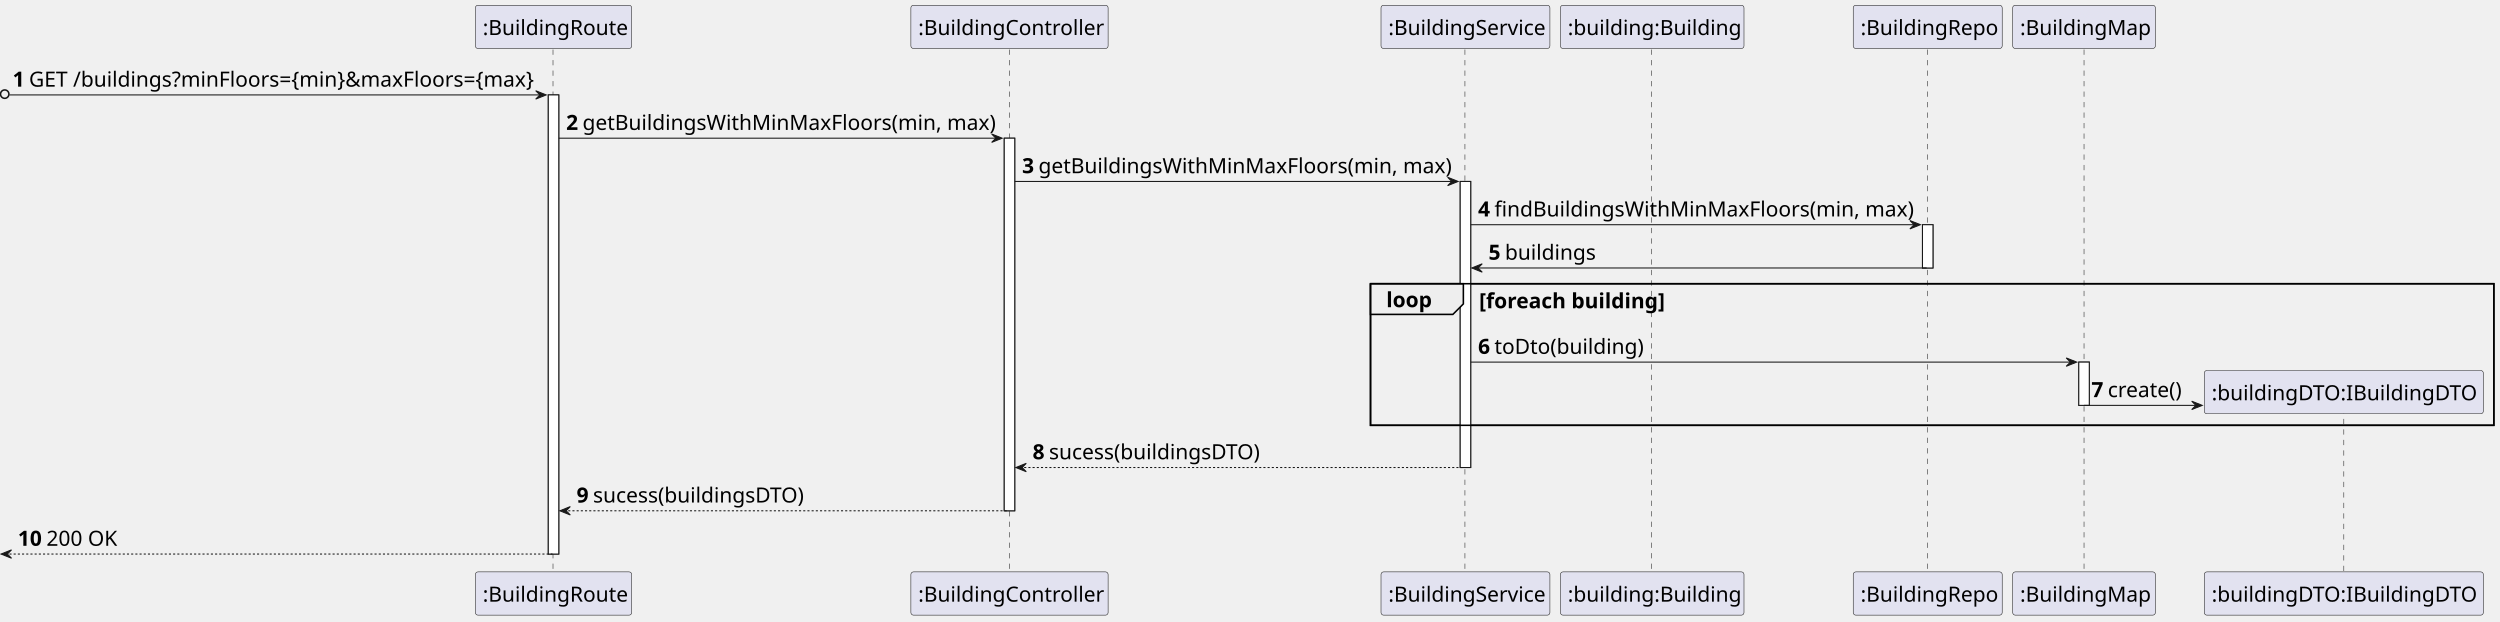
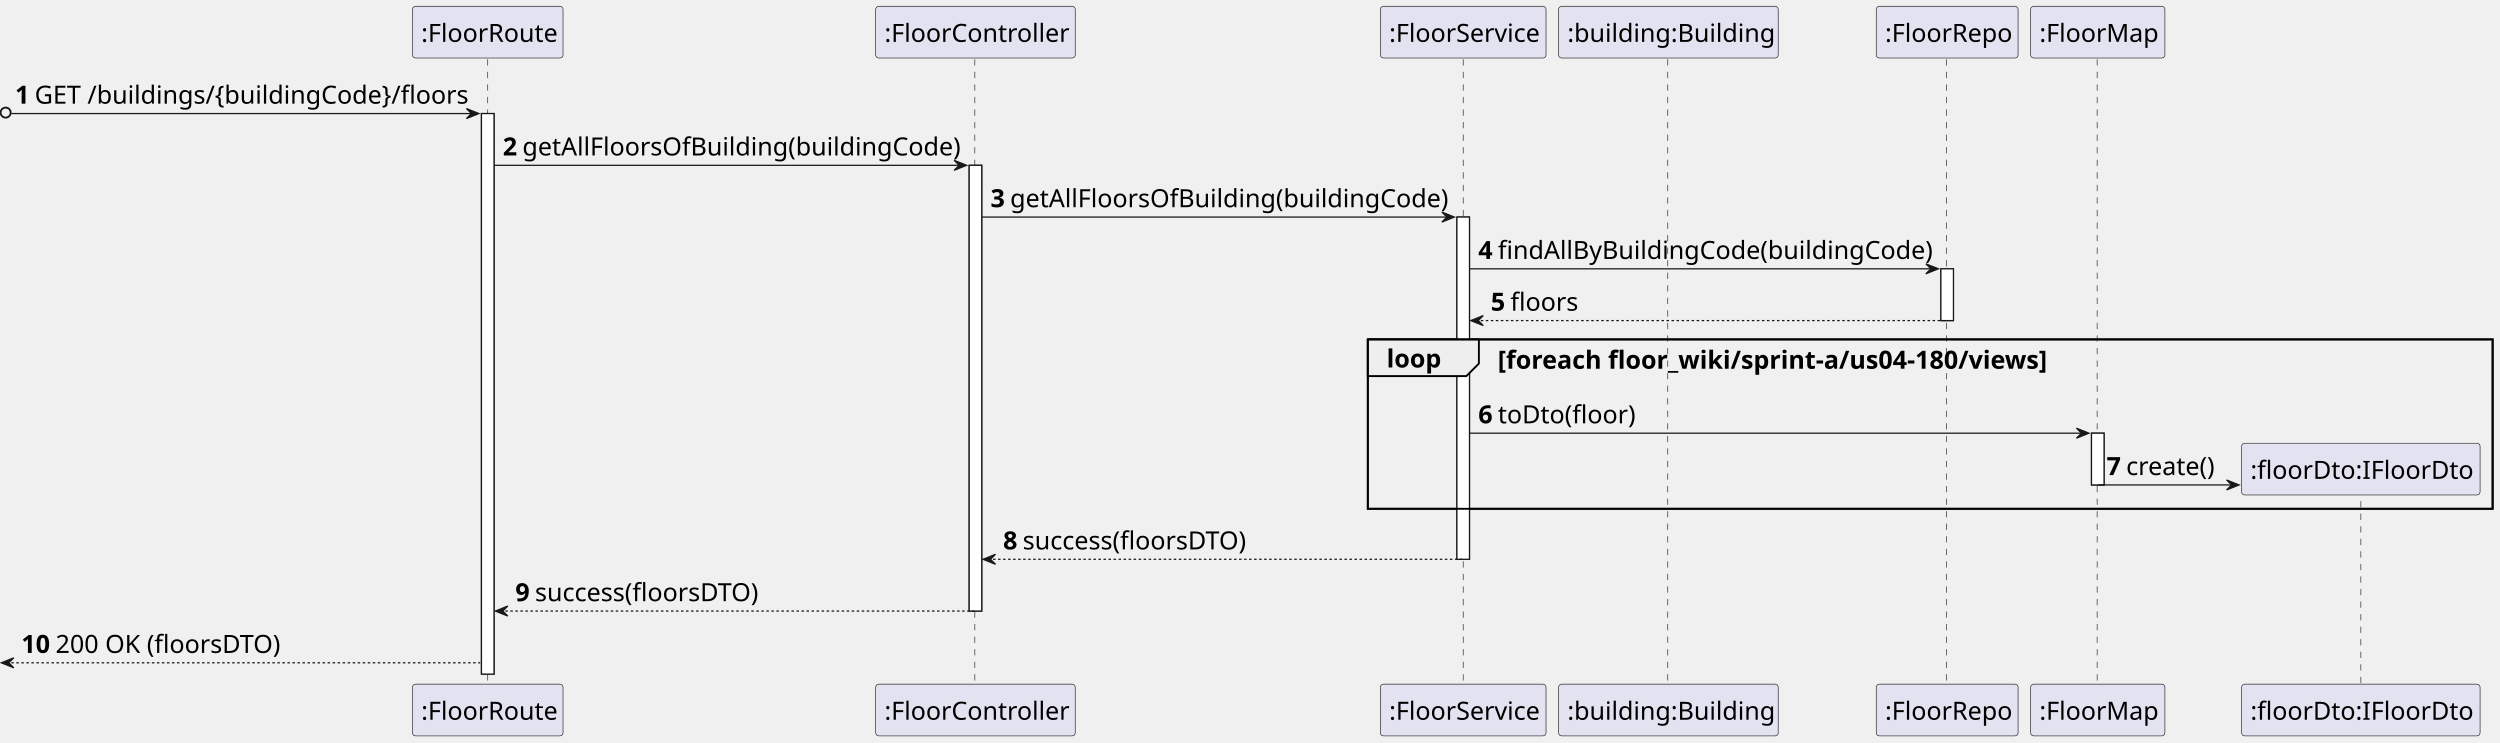
- <svg xmlns="http://www.w3.org/2000/svg" contentStyleType="text/css" height="592px" preserveAspectRatio="none" style="width:2383px;height:592px;background:#FFFFFF;" version="1.1" viewBox="0 0 2383 592" width="2383px" zoomAndPan="magnify">
+ <svg xmlns="http://www.w3.org/2000/svg" contentStyleType="text/css" height="592px" preserveAspectRatio="none" style="width:1992px;height:592px;background:#FFFFFF;" version="1.1" viewBox="0 0 1992 592" width="1992px" zoomAndPan="magnify">
  <defs />
  <g>
-     <rect fill="#FFFFFF" height="437.64" style="stroke:#181818;stroke-width:1.0;" width="10" x="522.625" y="90.48" />
-     <rect fill="#FFFFFF" height="355.16" style="stroke:#181818;stroke-width:1.0;" width="10" x="957.25" y="131.72" />
-     <rect fill="#FFFFFF" height="272.68" style="stroke:#181818;stroke-width:1.0;" width="10" x="1391.875" y="172.96" />
-     <rect fill="#FFFFFF" height="41.24" style="stroke:#181818;stroke-width:1.0;" width="10" x="1832.5" y="214.2" />
-     <rect fill="#FFFFFF" height="41.24" style="stroke:#181818;stroke-width:1.0;" width="10" x="1981.5" y="345.16" />
-     <rect fill="none" height="134.96" style="stroke:#000000;stroke-width:1.5;" width="1070.75" x="1306.375" y="270.44" />
-     <line style="stroke:#181818;stroke-width:0.5;stroke-dasharray:5.0,5.0;" x1="527.125" x2="527.125" y1="47.24" y2="546.12" />
-     <line style="stroke:#181818;stroke-width:0.5;stroke-dasharray:5.0,5.0;" x1="962.25" x2="962.25" y1="47.24" y2="546.12" />
-     <line style="stroke:#181818;stroke-width:0.5;stroke-dasharray:5.0,5.0;" x1="1396.375" x2="1396.375" y1="47.24" y2="546.12" />
-     <line style="stroke:#181818;stroke-width:0.5;stroke-dasharray:5.0,5.0;" x1="1574.375" x2="1574.375" y1="47.24" y2="546.12" />
-     <line style="stroke:#181818;stroke-width:0.5;stroke-dasharray:5.0,5.0;" x1="1837.5" x2="1837.5" y1="47.24" y2="546.12" />
-     <line style="stroke:#181818;stroke-width:0.5;stroke-dasharray:5.0,5.0;" x1="1986.5" x2="1986.5" y1="47.24" y2="546.12" />
-     <line style="stroke:#181818;stroke-width:0.5;stroke-dasharray:5.0,5.0;" x1="2234.125" x2="2234.125" y1="389.28" y2="546.12" />
-     <rect fill="#E2E2F0" height="41.24" rx="2.5" ry="2.5" style="stroke:#181818;stroke-width:0.5;" width="149" x="453.125" y="5" />
-     <text fill="#000000" font-family="sans-serif" font-size="20" lengthAdjust="spacing" textLength="135" x="460.125" y="33.38">:BuildingRoute</text>
-     <rect fill="#E2E2F0" height="41.24" rx="2.5" ry="2.5" style="stroke:#181818;stroke-width:0.5;" width="149" x="453.125" y="545.12" />
-     <text fill="#000000" font-family="sans-serif" font-size="20" lengthAdjust="spacing" textLength="135" x="460.125" y="573.5">:BuildingRoute</text>
-     <rect fill="#E2E2F0" height="41.24" rx="2.5" ry="2.5" style="stroke:#181818;stroke-width:0.5;" width="188" x="868.25" y="5" />
-     <text fill="#000000" font-family="sans-serif" font-size="20" lengthAdjust="spacing" textLength="174" x="875.25" y="33.38">:BuildingController</text>
-     <rect fill="#E2E2F0" height="41.24" rx="2.5" ry="2.5" style="stroke:#181818;stroke-width:0.5;" width="188" x="868.25" y="545.12" />
-     <text fill="#000000" font-family="sans-serif" font-size="20" lengthAdjust="spacing" textLength="174" x="875.25" y="573.5">:BuildingController</text>
-     <rect fill="#E2E2F0" height="41.24" rx="2.5" ry="2.5" style="stroke:#181818;stroke-width:0.5;" width="161" x="1316.375" y="5" />
-     <text fill="#000000" font-family="sans-serif" font-size="20" lengthAdjust="spacing" textLength="147" x="1323.375" y="33.38">:BuildingService</text>
-     <rect fill="#E2E2F0" height="41.24" rx="2.5" ry="2.5" style="stroke:#181818;stroke-width:0.5;" width="161" x="1316.375" y="545.12" />
-     <text fill="#000000" font-family="sans-serif" font-size="20" lengthAdjust="spacing" textLength="147" x="1323.375" y="573.5">:BuildingService</text>
-     <rect fill="#E2E2F0" height="41.24" rx="2.5" ry="2.5" style="stroke:#181818;stroke-width:0.5;" width="175" x="1487.375" y="5" />
-     <text fill="#000000" font-family="sans-serif" font-size="20" lengthAdjust="spacing" textLength="161" x="1494.375" y="33.38">:building:Building</text>
-     <rect fill="#E2E2F0" height="41.24" rx="2.5" ry="2.5" style="stroke:#181818;stroke-width:0.5;" width="175" x="1487.375" y="545.12" />
-     <text fill="#000000" font-family="sans-serif" font-size="20" lengthAdjust="spacing" textLength="161" x="1494.375" y="573.5">:building:Building</text>
-     <rect fill="#E2E2F0" height="41.24" rx="2.5" ry="2.5" style="stroke:#181818;stroke-width:0.5;" width="142" x="1766.5" y="5" />
-     <text fill="#000000" font-family="sans-serif" font-size="20" lengthAdjust="spacing" textLength="128" x="1773.5" y="33.38">:BuildingRepo</text>
-     <rect fill="#E2E2F0" height="41.24" rx="2.5" ry="2.5" style="stroke:#181818;stroke-width:0.5;" width="142" x="1766.5" y="545.12" />
-     <text fill="#000000" font-family="sans-serif" font-size="20" lengthAdjust="spacing" textLength="128" x="1773.5" y="573.5">:BuildingRepo</text>
-     <rect fill="#E2E2F0" height="41.24" rx="2.5" ry="2.5" style="stroke:#181818;stroke-width:0.5;" width="136" x="1918.5" y="5" />
-     <text fill="#000000" font-family="sans-serif" font-size="20" lengthAdjust="spacing" textLength="122" x="1925.5" y="33.38">:BuildingMap</text>
-     <rect fill="#E2E2F0" height="41.24" rx="2.5" ry="2.5" style="stroke:#181818;stroke-width:0.5;" width="136" x="1918.5" y="545.12" />
-     <text fill="#000000" font-family="sans-serif" font-size="20" lengthAdjust="spacing" textLength="122" x="1925.5" y="573.5">:BuildingMap</text>
-     <rect fill="#E2E2F0" height="41.24" rx="2.5" ry="2.5" style="stroke:#181818;stroke-width:0.5;" width="266" x="2101.125" y="545.12" />
-     <text fill="#000000" font-family="sans-serif" font-size="20" lengthAdjust="spacing" textLength="252" x="2108.125" y="573.5">:buildingDTO:IBuildingDTO</text>
-     <rect fill="#FFFFFF" height="437.64" style="stroke:#181818;stroke-width:1.0;" width="10" x="522.625" y="90.48" />
-     <rect fill="#FFFFFF" height="355.16" style="stroke:#181818;stroke-width:1.0;" width="10" x="957.25" y="131.72" />
-     <rect fill="#FFFFFF" height="272.68" style="stroke:#181818;stroke-width:1.0;" width="10" x="1391.875" y="172.96" />
-     <rect fill="#FFFFFF" height="41.24" style="stroke:#181818;stroke-width:1.0;" width="10" x="1832.5" y="214.2" />
-     <rect fill="#FFFFFF" height="41.24" style="stroke:#181818;stroke-width:1.0;" width="10" x="1981.5" y="345.16" />
+     <rect fill="#FFFFFF" height="446.64" style="stroke:#181818;stroke-width:1.0;" width="10" x="383.625" y="90.48" />
+     <rect fill="#FFFFFF" height="355.16" style="stroke:#181818;stroke-width:1.0;" width="10" x="772.25" y="131.72" />
+     <rect fill="#FFFFFF" height="272.68" style="stroke:#181818;stroke-width:1.0;" width="10" x="1160.875" y="172.96" />
+     <rect fill="#FFFFFF" height="41.24" style="stroke:#181818;stroke-width:1.0;" width="10" x="1546.5" y="214.2" />
+     <rect fill="#FFFFFF" height="41.24" style="stroke:#181818;stroke-width:1.0;" width="10" x="1666.5" y="345.16" />
+     <rect fill="none" height="134.96" style="stroke:#000000;stroke-width:1.5;" width="896.25" x="1089.875" y="270.44" />
+     <line style="stroke:#181818;stroke-width:0.5;stroke-dasharray:5.0,5.0;" x1="388.625" x2="388.625" y1="47.24" y2="546.12" />
+     <line style="stroke:#181818;stroke-width:0.5;stroke-dasharray:5.0,5.0;" x1="776.75" x2="776.75" y1="47.24" y2="546.12" />
+     <line style="stroke:#181818;stroke-width:0.5;stroke-dasharray:5.0,5.0;" x1="1165.875" x2="1165.875" y1="47.24" y2="546.12" />
+     <line style="stroke:#181818;stroke-width:0.5;stroke-dasharray:5.0,5.0;" x1="1328.875" x2="1328.875" y1="47.24" y2="546.12" />
+     <line style="stroke:#181818;stroke-width:0.5;stroke-dasharray:5.0,5.0;" x1="1551" x2="1551" y1="47.24" y2="546.12" />
+     <line style="stroke:#181818;stroke-width:0.5;stroke-dasharray:5.0,5.0;" x1="1671" x2="1671" y1="47.24" y2="546.12" />
+     <line style="stroke:#181818;stroke-width:0.5;stroke-dasharray:5.0,5.0;" x1="1881.125" x2="1881.125" y1="389.28" y2="546.12" />
+     <rect fill="#E2E2F0" height="41.24" rx="2.5" ry="2.5" style="stroke:#181818;stroke-width:0.5;" width="120" x="328.625" y="5" />
+     <text fill="#000000" font-family="sans-serif" font-size="20" lengthAdjust="spacing" textLength="106" x="335.625" y="33.38">:FloorRoute</text>
+     <rect fill="#E2E2F0" height="41.24" rx="2.5" ry="2.5" style="stroke:#181818;stroke-width:0.5;" width="120" x="328.625" y="545.12" />
+     <text fill="#000000" font-family="sans-serif" font-size="20" lengthAdjust="spacing" textLength="106" x="335.625" y="573.5">:FloorRoute</text>
+     <rect fill="#E2E2F0" height="41.24" rx="2.5" ry="2.5" style="stroke:#181818;stroke-width:0.5;" width="159" x="697.75" y="5" />
+     <text fill="#000000" font-family="sans-serif" font-size="20" lengthAdjust="spacing" textLength="145" x="704.75" y="33.38">:FloorController</text>
+     <rect fill="#E2E2F0" height="41.24" rx="2.5" ry="2.5" style="stroke:#181818;stroke-width:0.5;" width="159" x="697.75" y="545.12" />
+     <text fill="#000000" font-family="sans-serif" font-size="20" lengthAdjust="spacing" textLength="145" x="704.75" y="573.5">:FloorController</text>
+     <rect fill="#E2E2F0" height="41.24" rx="2.5" ry="2.5" style="stroke:#181818;stroke-width:0.5;" width="132" x="1099.875" y="5" />
+     <text fill="#000000" font-family="sans-serif" font-size="20" lengthAdjust="spacing" textLength="118" x="1106.875" y="33.38">:FloorService</text>
+     <rect fill="#E2E2F0" height="41.24" rx="2.5" ry="2.5" style="stroke:#181818;stroke-width:0.5;" width="132" x="1099.875" y="545.12" />
+     <text fill="#000000" font-family="sans-serif" font-size="20" lengthAdjust="spacing" textLength="118" x="1106.875" y="573.5">:FloorService</text>
+     <rect fill="#E2E2F0" height="41.24" rx="2.5" ry="2.5" style="stroke:#181818;stroke-width:0.5;" width="175" x="1241.875" y="5" />
+     <text fill="#000000" font-family="sans-serif" font-size="20" lengthAdjust="spacing" textLength="161" x="1248.875" y="33.38">:building:Building</text>
+     <rect fill="#E2E2F0" height="41.24" rx="2.5" ry="2.5" style="stroke:#181818;stroke-width:0.5;" width="175" x="1241.875" y="545.12" />
+     <text fill="#000000" font-family="sans-serif" font-size="20" lengthAdjust="spacing" textLength="161" x="1248.875" y="573.5">:building:Building</text>
+     <rect fill="#E2E2F0" height="41.24" rx="2.5" ry="2.5" style="stroke:#181818;stroke-width:0.5;" width="113" x="1495" y="5" />
+     <text fill="#000000" font-family="sans-serif" font-size="20" lengthAdjust="spacing" textLength="99" x="1502" y="33.38">:FloorRepo</text>
+     <rect fill="#E2E2F0" height="41.24" rx="2.5" ry="2.5" style="stroke:#181818;stroke-width:0.5;" width="113" x="1495" y="545.12" />
+     <text fill="#000000" font-family="sans-serif" font-size="20" lengthAdjust="spacing" textLength="99" x="1502" y="573.5">:FloorRepo</text>
+     <rect fill="#E2E2F0" height="41.24" rx="2.5" ry="2.5" style="stroke:#181818;stroke-width:0.5;" width="107" x="1618" y="5" />
+     <text fill="#000000" font-family="sans-serif" font-size="20" lengthAdjust="spacing" textLength="93" x="1625" y="33.38">:FloorMap</text>
+     <rect fill="#E2E2F0" height="41.24" rx="2.5" ry="2.5" style="stroke:#181818;stroke-width:0.5;" width="107" x="1618" y="545.12" />
+     <text fill="#000000" font-family="sans-serif" font-size="20" lengthAdjust="spacing" textLength="93" x="1625" y="573.5">:FloorMap</text>
+     <rect fill="#E2E2F0" height="41.24" rx="2.5" ry="2.5" style="stroke:#181818;stroke-width:0.5;" width="190" x="1786.125" y="545.12" />
+     <text fill="#000000" font-family="sans-serif" font-size="20" lengthAdjust="spacing" textLength="176" x="1793.125" y="573.5">:floorDto:IFloorDto</text>
+     <rect fill="#FFFFFF" height="446.64" style="stroke:#181818;stroke-width:1.0;" width="10" x="383.625" y="90.48" />
+     <rect fill="#FFFFFF" height="355.16" style="stroke:#181818;stroke-width:1.0;" width="10" x="772.25" y="131.72" />
+     <rect fill="#FFFFFF" height="272.68" style="stroke:#181818;stroke-width:1.0;" width="10" x="1160.875" y="172.96" />
+     <rect fill="#FFFFFF" height="41.24" style="stroke:#181818;stroke-width:1.0;" width="10" x="1546.5" y="214.2" />
+     <rect fill="#FFFFFF" height="41.24" style="stroke:#181818;stroke-width:1.0;" width="10" x="1666.5" y="345.16" />
    <ellipse cx="4.5" cy="89.73" fill="none" rx="4" ry="4" style="stroke:#181818;stroke-width:1.5;" />
-     <polygon fill="#181818" points="510.625,86.48,520.625,90.48,510.625,94.48,514.625,90.48" style="stroke:#181818;stroke-width:1.0;" />
-     <line style="stroke:#181818;stroke-width:1.0;" x1="9" x2="516.625" y1="90.48" y2="90.48" />
+     <polygon fill="#181818" points="371.625,86.48,381.625,90.48,371.625,94.48,375.625,90.48" style="stroke:#181818;stroke-width:1.0;" />
+     <line style="stroke:#181818;stroke-width:1.0;" x1="9" x2="377.625" y1="90.48" y2="90.48" />
    <text fill="#000000" font-family="sans-serif" font-size="20" font-weight="bold" lengthAdjust="spacing" textLength="11.625" x="12" y="82.62">1</text>
-     <text fill="#000000" font-family="sans-serif" font-size="20" lengthAdjust="spacing" textLength="480" x="27.625" y="82.62">GET /buildings?minFloors={min}&amp;maxFloors={max}</text>
-     <polygon fill="#181818" points="945.25,127.72,955.25,131.72,945.25,135.72,949.25,131.72" style="stroke:#181818;stroke-width:1.0;" />
-     <line style="stroke:#181818;stroke-width:1.0;" x1="532.625" x2="951.25" y1="131.72" y2="131.72" />
-     <text fill="#000000" font-family="sans-serif" font-size="20" font-weight="bold" lengthAdjust="spacing" textLength="11.625" x="539.625" y="123.86">2</text>
-     <text fill="#000000" font-family="sans-serif" font-size="20" lengthAdjust="spacing" textLength="390" x="555.25" y="123.86">getBuildingsWithMinMaxFloors(min, max)</text>
-     <polygon fill="#181818" points="1379.875,168.96,1389.875,172.96,1379.875,176.96,1383.875,172.96" style="stroke:#181818;stroke-width:1.0;" />
-     <line style="stroke:#181818;stroke-width:1.0;" x1="967.25" x2="1385.875" y1="172.96" y2="172.96" />
-     <text fill="#000000" font-family="sans-serif" font-size="20" font-weight="bold" lengthAdjust="spacing" textLength="11.625" x="974.25" y="165.1">3</text>
-     <text fill="#000000" font-family="sans-serif" font-size="20" lengthAdjust="spacing" textLength="390" x="989.875" y="165.1">getBuildingsWithMinMaxFloors(min, max)</text>
-     <polygon fill="#181818" points="1820.5,210.2,1830.5,214.2,1820.5,218.2,1824.5,214.2" style="stroke:#181818;stroke-width:1.0;" />
-     <line style="stroke:#181818;stroke-width:1.0;" x1="1401.875" x2="1826.5" y1="214.2" y2="214.2" />
-     <text fill="#000000" font-family="sans-serif" font-size="20" font-weight="bold" lengthAdjust="spacing" textLength="11.625" x="1408.875" y="206.34">4</text>
-     <text fill="#000000" font-family="sans-serif" font-size="20" lengthAdjust="spacing" textLength="396" x="1424.5" y="206.34">findBuildingsWithMinMaxFloors(min, max)</text>
-     <polygon fill="#181818" points="1412.875,251.44,1402.875,255.44,1412.875,259.44,1408.875,255.44" style="stroke:#181818;stroke-width:1.0;" />
-     <line style="stroke:#181818;stroke-width:1.0;" x1="1406.875" x2="1836.5" y1="255.44" y2="255.44" />
-     <text fill="#000000" font-family="sans-serif" font-size="20" font-weight="bold" lengthAdjust="spacing" textLength="11.625" x="1418.875" y="247.58">5</text>
-     <text fill="#000000" font-family="sans-serif" font-size="20" lengthAdjust="spacing" textLength="85" x="1434.5" y="247.58">buildings</text>
-     <path d="M1306.375,270.44 L1394.875,270.44 L1394.875,289.68 L1384.875,299.68 L1306.375,299.68 L1306.375,270.44 " fill="#EEEEEE" style="stroke:#000000;stroke-width:1.5;" />
-     <rect fill="none" height="134.96" style="stroke:#000000;stroke-width:1.5;" width="1070.75" x="1306.375" y="270.44" />
-     <text fill="#000000" font-family="sans-serif" font-size="20" font-weight="bold" lengthAdjust="spacing" textLength="43.5" x="1321.375" y="292.82">loop</text>
-     <text fill="#000000" font-family="sans-serif" font-size="20" font-weight="bold" lengthAdjust="spacing" textLength="175.625" x="1409.875" y="293.82">[foreach building]</text>
-     <polygon fill="#181818" points="1969.5,341.16,1979.5,345.16,1969.5,349.16,1973.5,345.16" style="stroke:#181818;stroke-width:1.0;" />
-     <line style="stroke:#181818;stroke-width:1.0;" x1="1401.875" x2="1975.5" y1="345.16" y2="345.16" />
-     <text fill="#000000" font-family="sans-serif" font-size="20" font-weight="bold" lengthAdjust="spacing" textLength="11.625" x="1408.875" y="337.3">6</text>
-     <text fill="#000000" font-family="sans-serif" font-size="20" lengthAdjust="spacing" textLength="140" x="1424.5" y="337.3">toDto(building)</text>
-     <polygon fill="#181818" points="2089.125,382.4,2099.125,386.4,2089.125,390.4,2093.125,386.4" style="stroke:#181818;stroke-width:1.0;" />
-     <line style="stroke:#181818;stroke-width:1.0;" x1="1986.5" x2="2095.125" y1="386.4" y2="386.4" />
-     <text fill="#000000" font-family="sans-serif" font-size="20" font-weight="bold" lengthAdjust="spacing" textLength="11.625" x="1993.5" y="378.54">7</text>
-     <text fill="#000000" font-family="sans-serif" font-size="20" lengthAdjust="spacing" textLength="70" x="2009.125" y="378.54">create()</text>
-     <rect fill="#E2E2F0" height="41.24" rx="2.5" ry="2.5" style="stroke:#181818;stroke-width:0.5;" width="266" x="2101.125" y="353.16" />
-     <text fill="#000000" font-family="sans-serif" font-size="20" lengthAdjust="spacing" textLength="252" x="2108.125" y="381.54">:buildingDTO:IBuildingDTO</text>
-     <polygon fill="#181818" points="978.25,441.64,968.25,445.64,978.25,449.64,974.25,445.64" style="stroke:#181818;stroke-width:1.0;" />
-     <line style="stroke:#181818;stroke-width:1.0;stroke-dasharray:2.0,2.0;" x1="972.25" x2="1395.875" y1="445.64" y2="445.64" />
-     <text fill="#000000" font-family="sans-serif" font-size="20" font-weight="bold" lengthAdjust="spacing" textLength="11.625" x="984.25" y="437.78">8</text>
-     <text fill="#000000" font-family="sans-serif" font-size="20" lengthAdjust="spacing" textLength="202" x="999.875" y="437.78">sucess(buildingsDTO)</text>
-     <polygon fill="#181818" points="543.625,482.88,533.625,486.88,543.625,490.88,539.625,486.88" style="stroke:#181818;stroke-width:1.0;" />
-     <line style="stroke:#181818;stroke-width:1.0;stroke-dasharray:2.0,2.0;" x1="537.625" x2="961.25" y1="486.88" y2="486.88" />
-     <text fill="#000000" font-family="sans-serif" font-size="20" font-weight="bold" lengthAdjust="spacing" textLength="11.625" x="549.625" y="479.02">9</text>
-     <text fill="#000000" font-family="sans-serif" font-size="20" lengthAdjust="spacing" textLength="202" x="565.25" y="479.02">sucess(buildingsDTO)</text>
+     <text fill="#000000" font-family="sans-serif" font-size="20" lengthAdjust="spacing" textLength="341" x="27.625" y="82.62">GET /buildings/{buildingCode}/floors</text>
+     <polygon fill="#181818" points="760.25,127.72,770.25,131.72,760.25,135.72,764.25,131.72" style="stroke:#181818;stroke-width:1.0;" />
+     <line style="stroke:#181818;stroke-width:1.0;" x1="393.625" x2="766.25" y1="131.72" y2="131.72" />
+     <text fill="#000000" font-family="sans-serif" font-size="20" font-weight="bold" lengthAdjust="spacing" textLength="11.625" x="400.625" y="123.86">2</text>
+     <text fill="#000000" font-family="sans-serif" font-size="20" lengthAdjust="spacing" textLength="344" x="416.25" y="123.86">getAllFloorsOfBuilding(buildingCode)</text>
+     <polygon fill="#181818" points="1148.875,168.96,1158.875,172.96,1148.875,176.96,1152.875,172.96" style="stroke:#181818;stroke-width:1.0;" />
+     <line style="stroke:#181818;stroke-width:1.0;" x1="782.25" x2="1154.875" y1="172.96" y2="172.96" />
+     <text fill="#000000" font-family="sans-serif" font-size="20" font-weight="bold" lengthAdjust="spacing" textLength="11.625" x="789.25" y="165.1">3</text>
+     <text fill="#000000" font-family="sans-serif" font-size="20" lengthAdjust="spacing" textLength="344" x="804.875" y="165.1">getAllFloorsOfBuilding(buildingCode)</text>
+     <polygon fill="#181818" points="1534.5,210.2,1544.5,214.2,1534.5,218.2,1538.5,214.2" style="stroke:#181818;stroke-width:1.0;" />
+     <line style="stroke:#181818;stroke-width:1.0;" x1="1170.875" x2="1540.5" y1="214.2" y2="214.2" />
+     <text fill="#000000" font-family="sans-serif" font-size="20" font-weight="bold" lengthAdjust="spacing" textLength="11.625" x="1177.875" y="206.34">4</text>
+     <text fill="#000000" font-family="sans-serif" font-size="20" lengthAdjust="spacing" textLength="341" x="1193.5" y="206.34">findAllByBuildingCode(buildingCode)</text>
+     <polygon fill="#181818" points="1181.875,251.44,1171.875,255.44,1181.875,259.44,1177.875,255.44" style="stroke:#181818;stroke-width:1.0;" />
+     <line style="stroke:#181818;stroke-width:1.0;stroke-dasharray:2.0,2.0;" x1="1175.875" x2="1550.5" y1="255.44" y2="255.44" />
+     <text fill="#000000" font-family="sans-serif" font-size="20" font-weight="bold" lengthAdjust="spacing" textLength="11.625" x="1187.875" y="247.58">5</text>
+     <text fill="#000000" font-family="sans-serif" font-size="20" lengthAdjust="spacing" textLength="54" x="1203.5" y="247.58">floors</text>
+     <path d="M1089.875,270.44 L1178.375,270.44 L1178.375,289.68 L1168.375,299.68 L1089.875,299.68 L1089.875,270.44 " fill="#EEEEEE" style="stroke:#000000;stroke-width:1.5;" />
+     <rect fill="none" height="134.96" style="stroke:#000000;stroke-width:1.5;" width="896.25" x="1089.875" y="270.44" />
+     <text fill="#000000" font-family="sans-serif" font-size="20" font-weight="bold" lengthAdjust="spacing" textLength="43.5" x="1104.875" y="292.82">loop</text>
+     <text fill="#000000" font-family="sans-serif" font-size="20" font-weight="bold" lengthAdjust="spacing" textLength="433.875" x="1193.375" y="293.82">[foreach floor_wiki/sprint-a/us04-180/views]</text>
+     <polygon fill="#181818" points="1654.5,341.16,1664.5,345.16,1654.5,349.16,1658.5,345.16" style="stroke:#181818;stroke-width:1.0;" />
+     <line style="stroke:#181818;stroke-width:1.0;" x1="1170.875" x2="1660.5" y1="345.16" y2="345.16" />
+     <text fill="#000000" font-family="sans-serif" font-size="20" font-weight="bold" lengthAdjust="spacing" textLength="11.625" x="1177.875" y="337.3">6</text>
+     <text fill="#000000" font-family="sans-serif" font-size="20" lengthAdjust="spacing" textLength="109" x="1193.5" y="337.3">toDto(floor)</text>
+     <polygon fill="#181818" points="1774.125,382.4,1784.125,386.4,1774.125,390.4,1778.125,386.4" style="stroke:#181818;stroke-width:1.0;" />
+     <line style="stroke:#181818;stroke-width:1.0;" x1="1671.5" x2="1780.125" y1="386.4" y2="386.4" />
+     <text fill="#000000" font-family="sans-serif" font-size="20" font-weight="bold" lengthAdjust="spacing" textLength="11.625" x="1678.5" y="378.54">7</text>
+     <text fill="#000000" font-family="sans-serif" font-size="20" lengthAdjust="spacing" textLength="70" x="1694.125" y="378.54">create()</text>
+     <rect fill="#E2E2F0" height="41.24" rx="2.5" ry="2.5" style="stroke:#181818;stroke-width:0.5;" width="190" x="1786.125" y="353.16" />
+     <text fill="#000000" font-family="sans-serif" font-size="20" lengthAdjust="spacing" textLength="176" x="1793.125" y="381.54">:floorDto:IFloorDto</text>
+     <polygon fill="#181818" points="793.25,441.64,783.25,445.64,793.25,449.64,789.25,445.64" style="stroke:#181818;stroke-width:1.0;" />
+     <line style="stroke:#181818;stroke-width:1.0;stroke-dasharray:2.0,2.0;" x1="787.25" x2="1164.875" y1="445.64" y2="445.64" />
+     <text fill="#000000" font-family="sans-serif" font-size="20" font-weight="bold" lengthAdjust="spacing" textLength="11.625" x="799.25" y="437.78">8</text>
+     <text fill="#000000" font-family="sans-serif" font-size="20" lengthAdjust="spacing" textLength="181" x="814.875" y="437.78">success(floorsDTO)</text>
+     <polygon fill="#181818" points="404.625,482.88,394.625,486.88,404.625,490.88,400.625,486.88" style="stroke:#181818;stroke-width:1.0;" />
+     <line style="stroke:#181818;stroke-width:1.0;stroke-dasharray:2.0,2.0;" x1="398.625" x2="776.25" y1="486.88" y2="486.88" />
+     <text fill="#000000" font-family="sans-serif" font-size="20" font-weight="bold" lengthAdjust="spacing" textLength="11.625" x="410.625" y="479.02">9</text>
+     <text fill="#000000" font-family="sans-serif" font-size="20" lengthAdjust="spacing" textLength="181" x="426.25" y="479.02">success(floorsDTO)</text>
    <polygon fill="#181818" points="11,524.12,1,528.12,11,532.12,7,528.12" style="stroke:#181818;stroke-width:1.0;" />
-     <line style="stroke:#181818;stroke-width:1.0;stroke-dasharray:2.0,2.0;" x1="5" x2="526.625" y1="528.12" y2="528.12" />
+     <line style="stroke:#181818;stroke-width:1.0;stroke-dasharray:2.0,2.0;" x1="5" x2="382.625" y1="528.12" y2="528.12" />
    <text fill="#000000" font-family="sans-serif" font-size="20" font-weight="bold" lengthAdjust="spacing" textLength="23.25" x="17" y="520.26">10</text>
-     <text fill="#000000" font-family="sans-serif" font-size="20" lengthAdjust="spacing" textLength="66" x="44.25" y="520.26">200 OK</text>
+     <text fill="#000000" font-family="sans-serif" font-size="20" lengthAdjust="spacing" textLength="179" x="44.25" y="520.26">200 OK (floorsDTO)</text>
  </g>
</svg>
